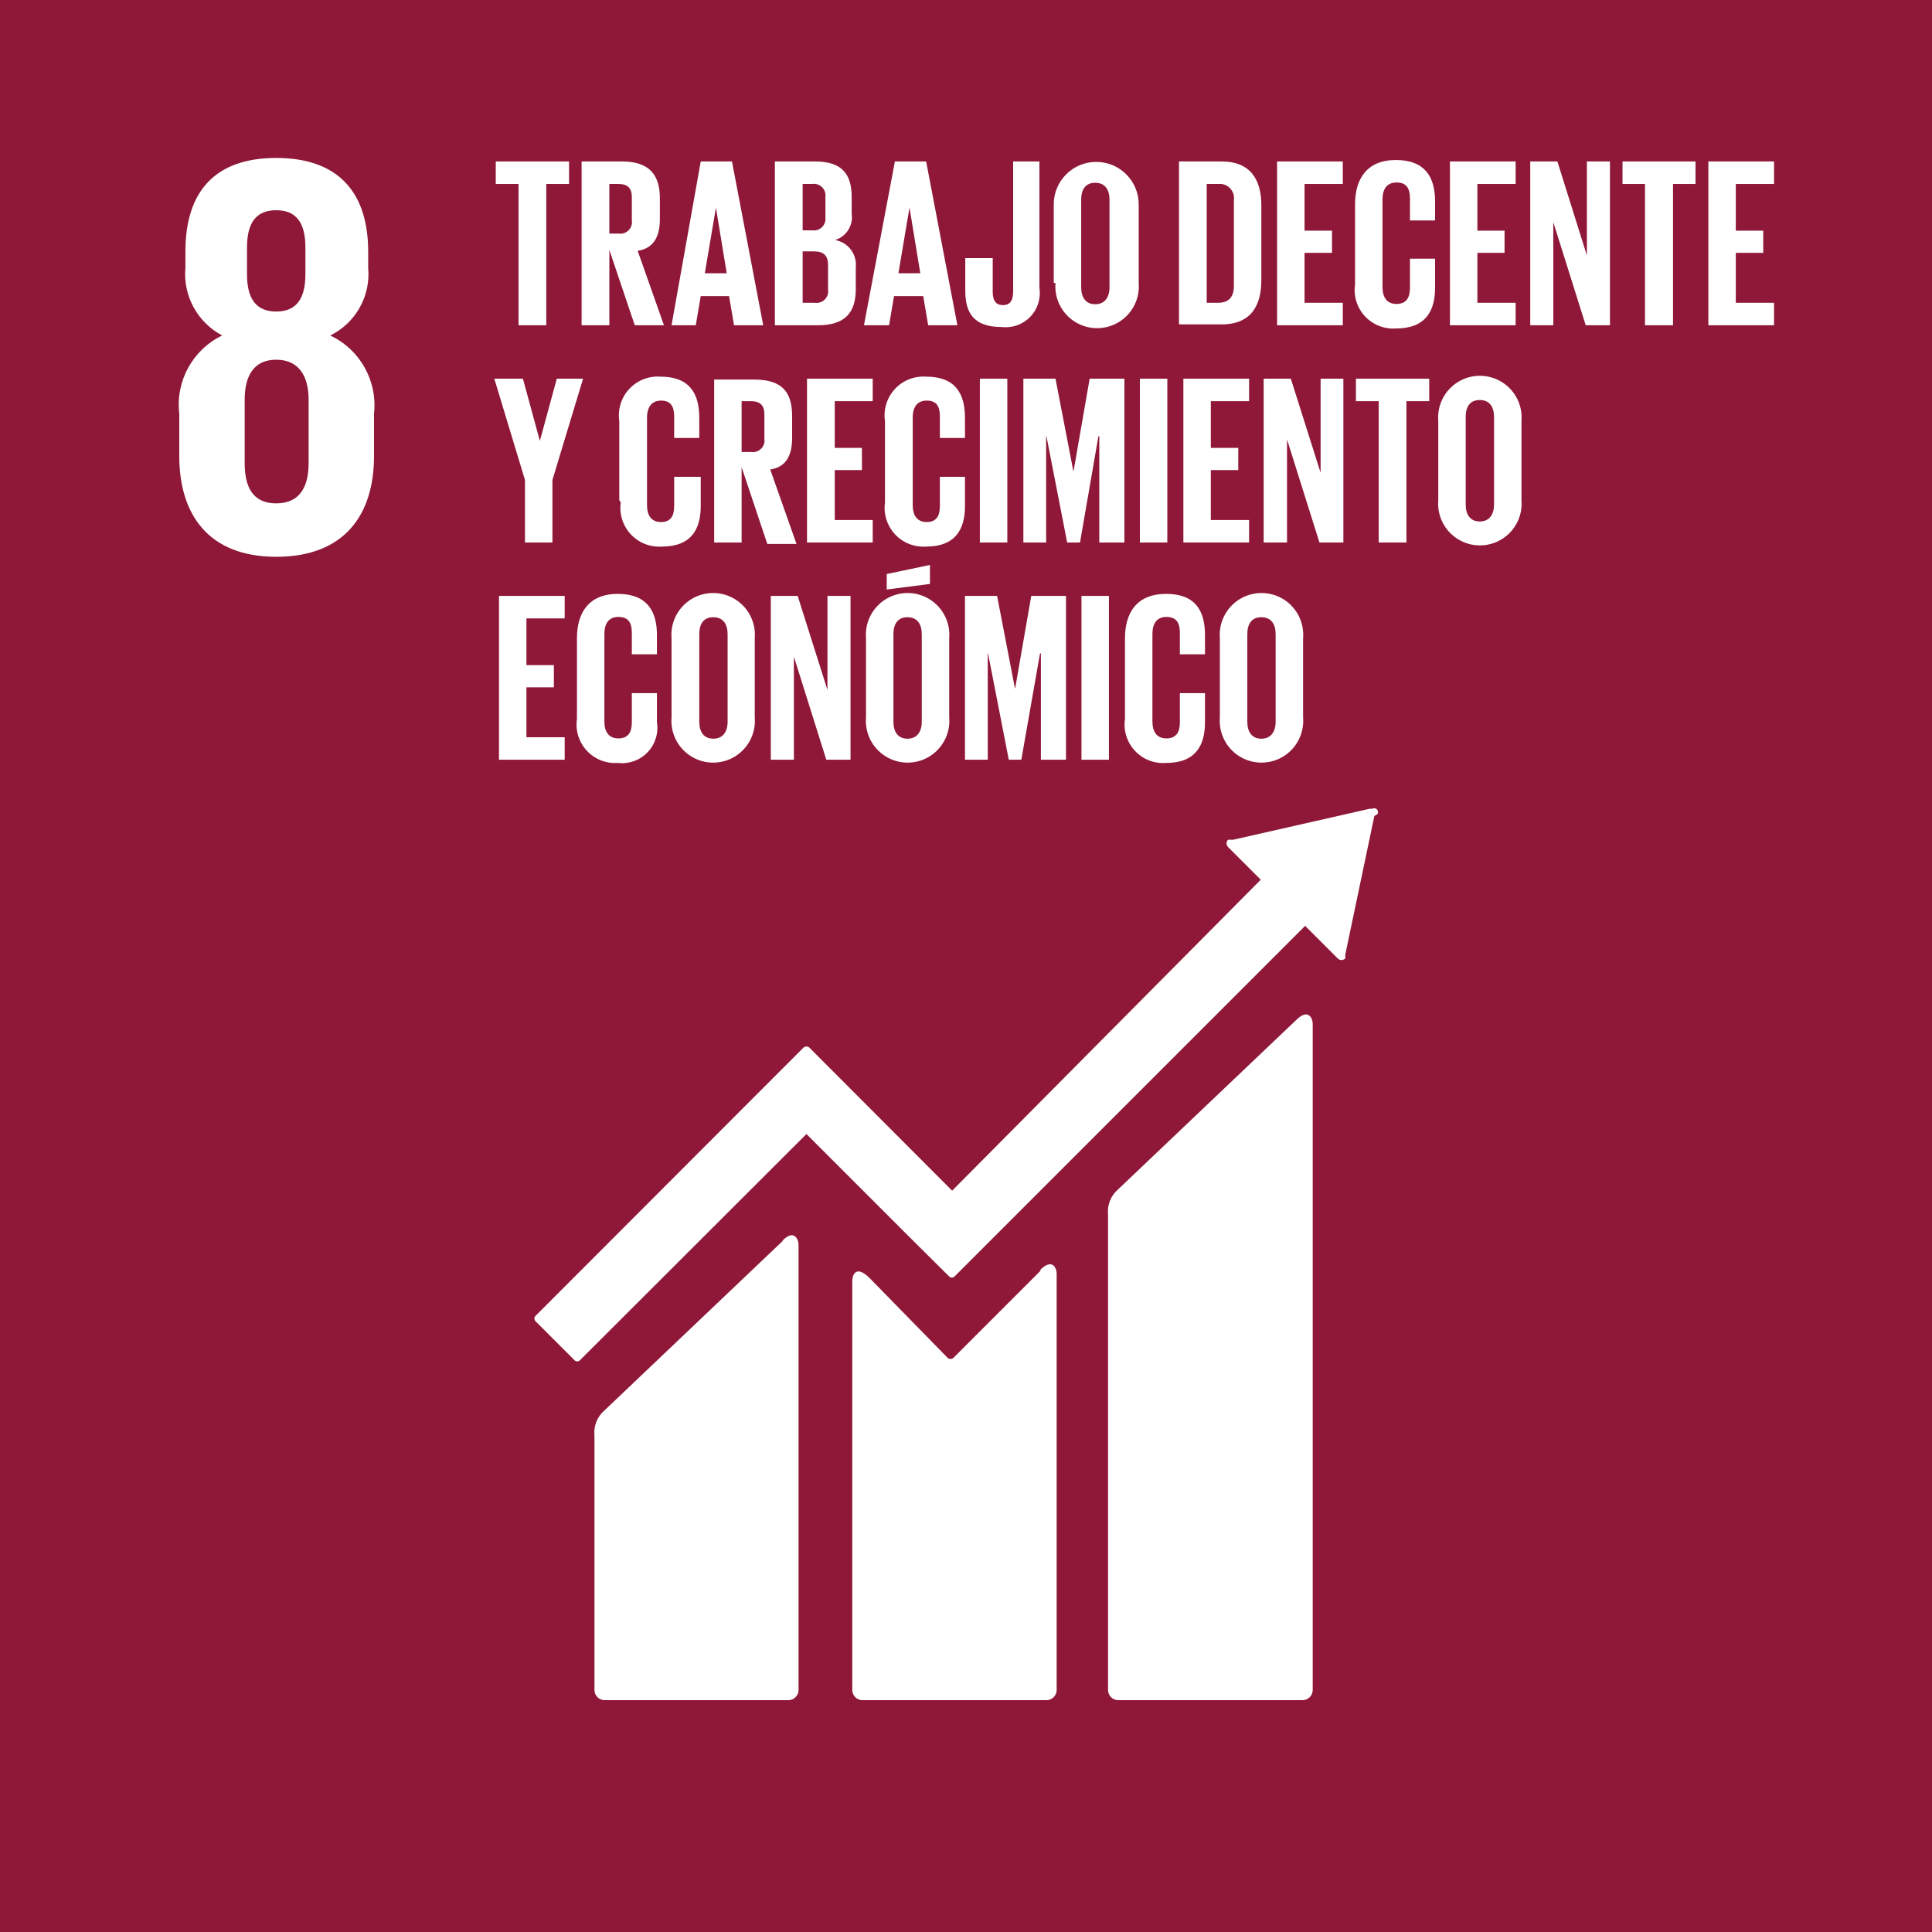
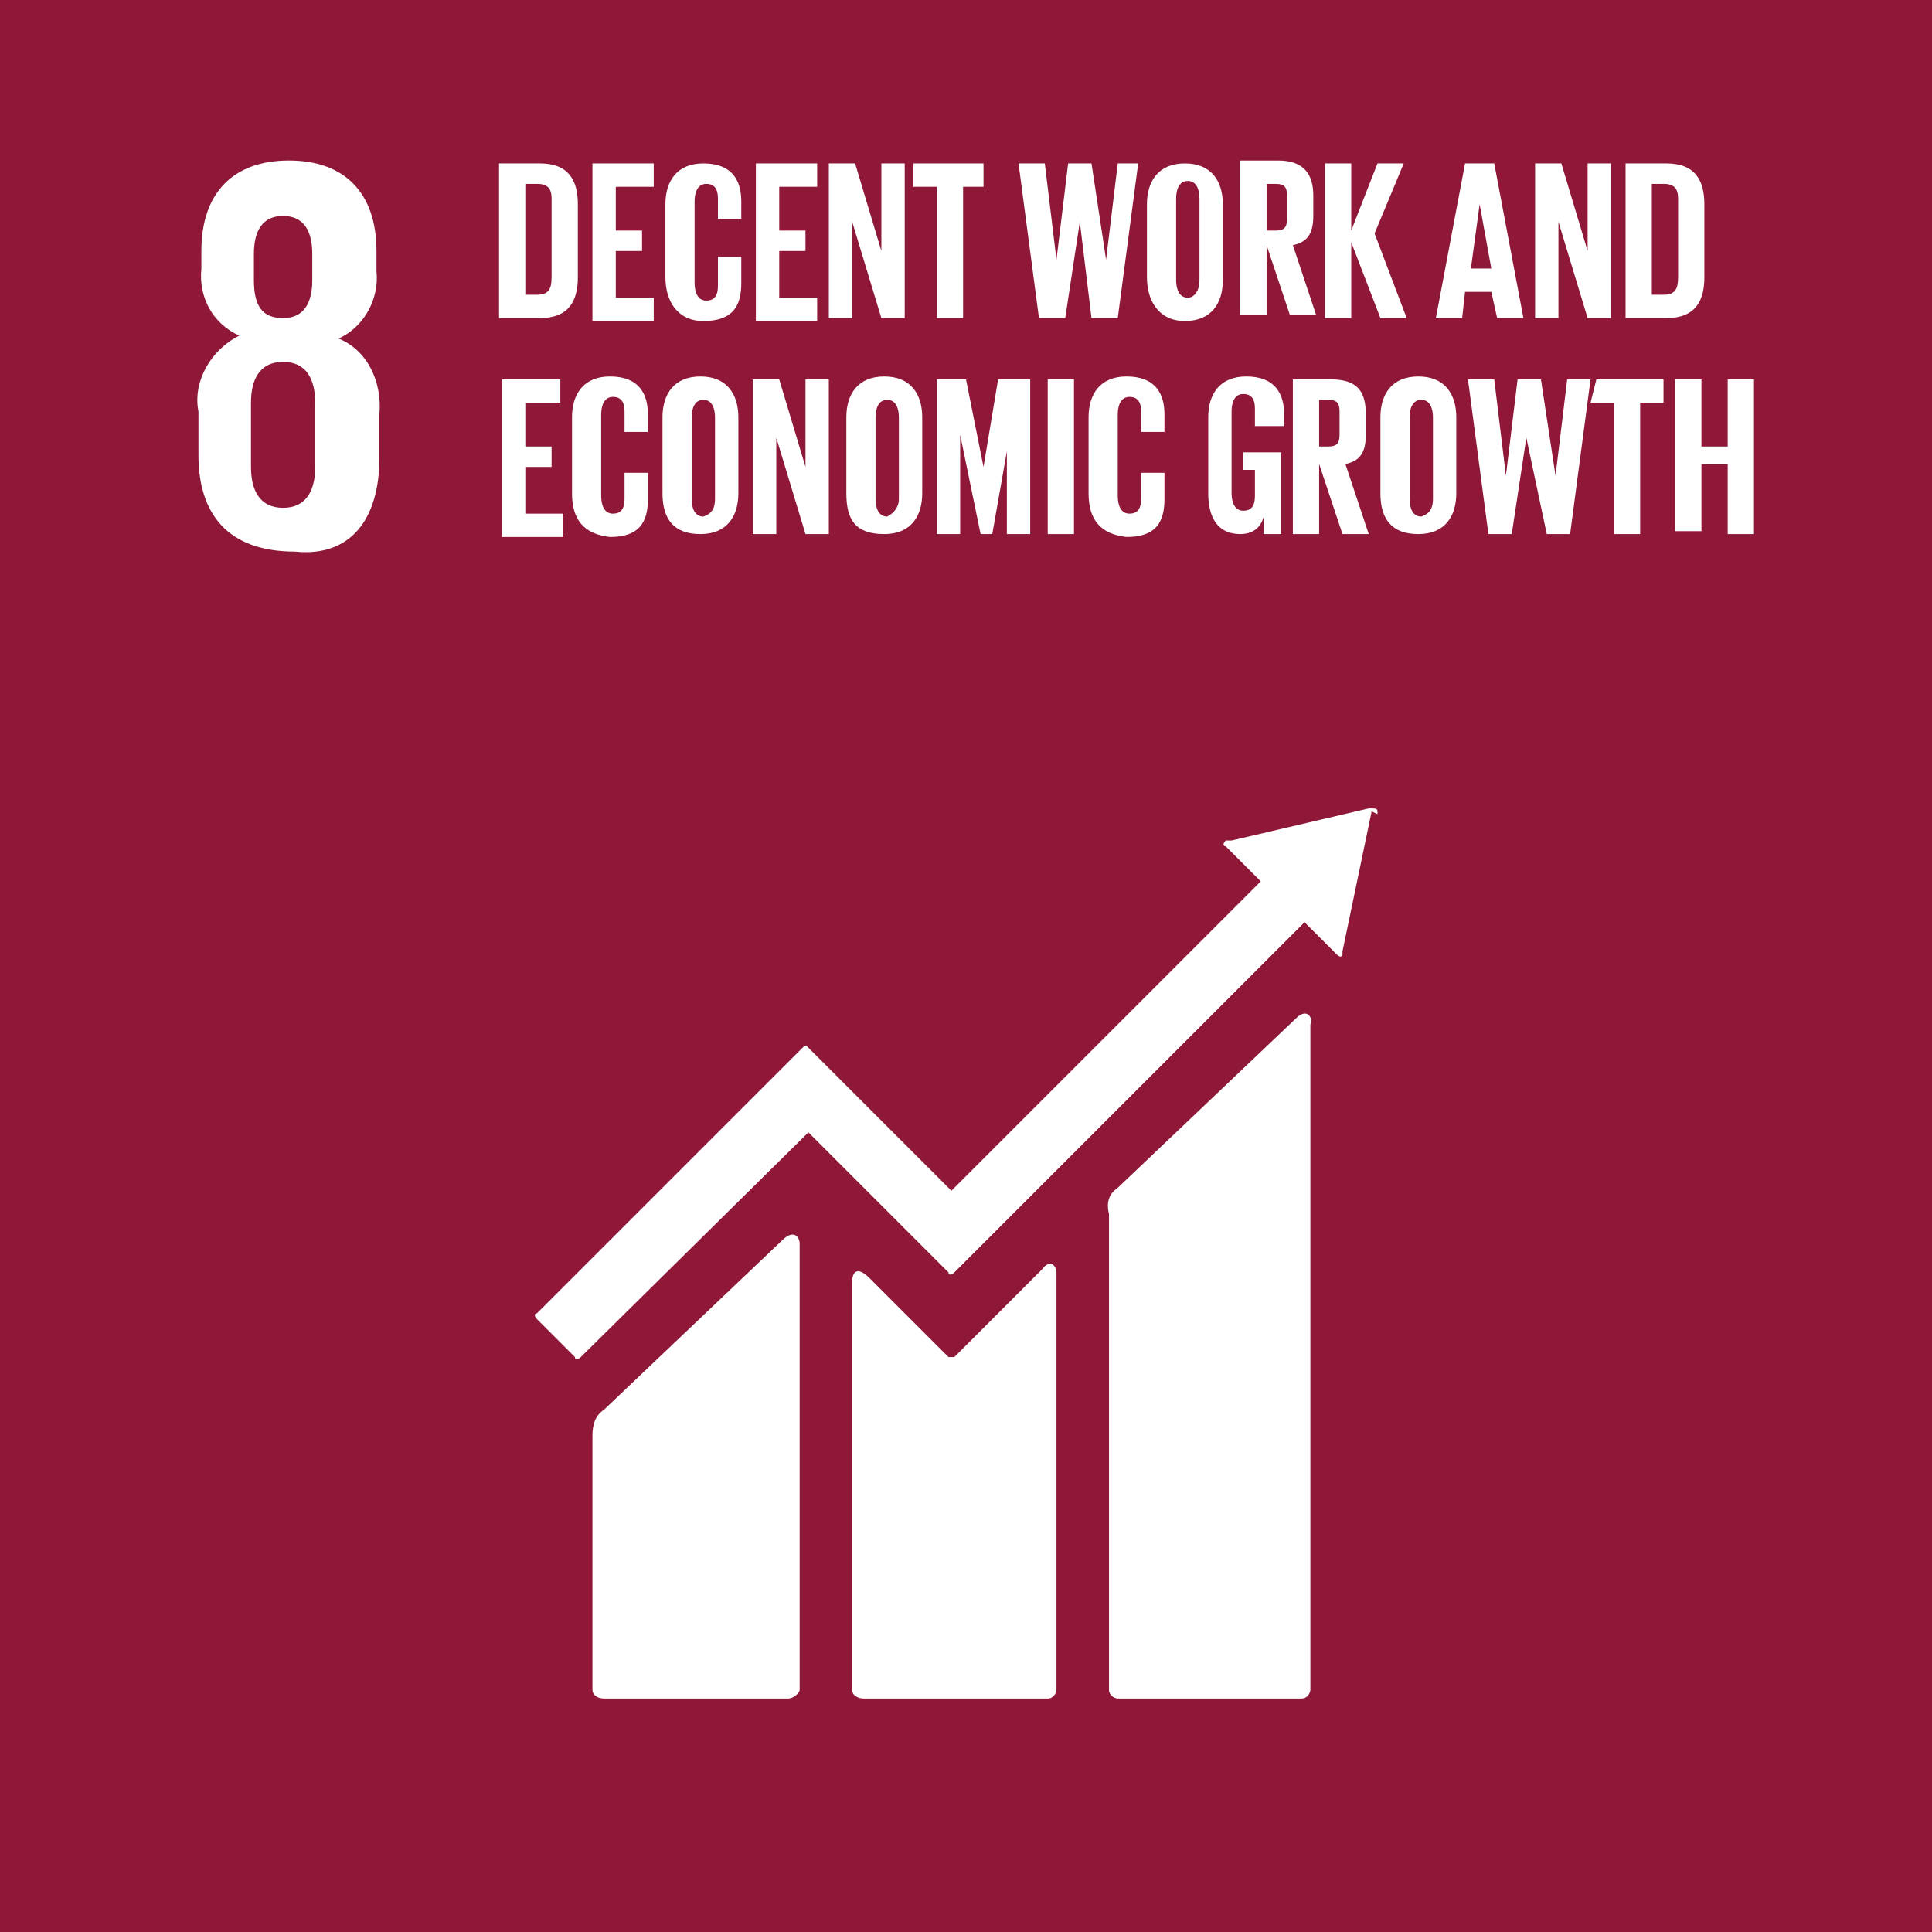
- <svg xmlns="http://www.w3.org/2000/svg" viewBox="0 0 66.17 66.17">
-   <defs>
-     <style>.cls-1{fill:#8f1838;}.cls-2{fill:#fff;}</style>
-   </defs>
-   <g id="Layer_2" data-name="Layer 2">
-     <g id="Layer_1-2" data-name="Layer 1">
-       <rect class="cls-1" width="66.17" height="66.17" />
-       <path class="cls-2" d="M44.41,34.92,38.3,40.73a1,1,0,0,0-.35.87V57.88a.35.35,0,0,0,.35.35h6.31a.35.35,0,0,0,.35-.35V35.07c0-.19-.15-.54-.55-.15" />
-       <path class="cls-2" d="M26.82,42.49,20.71,48.3a1,1,0,0,0-.35.87v8.71a.35.35,0,0,0,.35.35H27a.35.35,0,0,0,.35-.35V42.63c0-.19-.16-.54-.55-.14" />
-       <path class="cls-2" d="M47.18,27.88a.15.15,0,0,0,0-.13A.13.13,0,0,0,47,27.7h-.09l-4.67,1.06h-.09l-.09,0a.18.18,0,0,0,0,.25l.06.06,1.06,1.06L32.61,40.78l-4.89-4.9a.15.15,0,0,0-.2,0l-1.33,1.33h0l-7.84,7.85a.13.13,0,0,0,0,.2l1.32,1.32a.13.13,0,0,0,.2,0l7.75-7.74,3.55,3.55v0l1.33,1.32a.13.13,0,0,0,.2,0l12-12,1.12,1.12a.18.18,0,0,0,.25,0,.16.16,0,0,0,0-.11v0l1-4.77Z" />
-       <path class="cls-2" d="M35.65,43.51l-3,3a.15.15,0,0,1-.19,0l-2.67-2.73c-.49-.49-.6-.09-.6.1v14a.35.35,0,0,0,.35.35h6.31a.35.35,0,0,0,.34-.35V43.62c0-.19-.15-.55-.58-.11" />
-       <path class="cls-2" d="M10.57,15.86c0,.81-.3,1.38-1.11,1.38s-1.08-.57-1.08-1.38V13.69c0-.8.3-1.37,1.08-1.37s1.11.57,1.11,1.37ZM8.46,8.48c0-.81.28-1.28,1-1.28s1,.47,1,1.28v.91c0,.8-.28,1.28-1,1.28s-1-.48-1-1.28Zm4.35,7.14V14.17a2.64,2.64,0,0,0-1.5-2.68,2.34,2.34,0,0,0,1.3-2.32V8.62c0-2.09-1.08-3.21-3.15-3.21S6.35,6.53,6.35,8.62v.55a2.38,2.38,0,0,0,1.26,2.32,2.63,2.63,0,0,0-1.47,2.68v1.45c0,2,1,3.45,3.32,3.45s3.35-1.42,3.35-3.45" />
-       <polygon class="cls-2" points="16.98 5.53 19.49 5.53 19.49 6.3 18.71 6.3 18.71 11.14 17.76 11.14 17.76 6.3 16.98 6.3 16.98 5.53" />
-       <path class="cls-2" d="M20.87,6.3V8h.31a.4.4,0,0,0,.46-.46V6.75c0-.3-.14-.45-.46-.45Zm0,2.26v2.58h-.95V5.53H21.3c.95,0,1.3.47,1.3,1.26v.72c0,.6-.22,1-.76,1.08l.9,2.55h-1Z" />
-       <path class="cls-2" d="M24.14,9.36h.75l-.37-2.25h0ZM23,11.14,24,5.53h1.07l1.07,5.61h-1l-.17-1H24l-.17,1Z" />
-       <path class="cls-2" d="M27.49,8.61v1.76h.41a.4.4,0,0,0,.46-.46V9.07c0-.3-.14-.46-.47-.46Zm0-.72h.33a.4.4,0,0,0,.45-.45V6.75a.4.4,0,0,0-.46-.45h-.32Zm-.95-2.36h1.37c.94,0,1.26.44,1.26,1.23v.57a.81.81,0,0,1-.57.89.86.86,0,0,1,.71.94V9.9c0,.8-.36,1.24-1.3,1.24H26.54Z" />
-       <path class="cls-2" d="M30.77,9.36h.75l-.37-2.25h0Zm-1.18,1.78,1.06-5.61h1.07l1.07,5.61h-1l-.17-1h-1l-.17,1Z" />
-       <path class="cls-2" d="M35.6,5.53V9.86a1.17,1.17,0,0,1-1.3,1.34c-1,0-1.24-.54-1.24-1.25V8.84H34V10c0,.28.1.45.35.45s.35-.17.35-.46V5.53Z" />
-       <path class="cls-2" d="M38,9.84v-3c0-.34-.15-.58-.49-.58s-.48.24-.48.58v3c0,.34.15.58.48.58s.49-.24.49-.58m-1.91-.15V7A1.43,1.43,0,1,1,39,7V9.69a1.43,1.43,0,1,1-2.85,0" />
-       <path class="cls-2" d="M41.72,10.37c.39,0,.54-.23.54-.57V6.86a.49.49,0,0,0-.54-.56h-.39v4.07ZM43.2,7v2.6c0,.86-.35,1.51-1.36,1.51H40.38V5.53h1.46c1,0,1.36.64,1.36,1.5" />
-       <polygon class="cls-2" points="43.74 5.53 45.99 5.53 45.99 6.3 44.68 6.3 44.68 7.9 45.62 7.9 45.62 8.66 44.68 8.66 44.68 10.37 45.99 10.37 45.99 11.14 43.74 11.14 43.74 5.53" />
-       <path class="cls-2" d="M46.41,9.69V7c0-.88.41-1.52,1.4-1.52s1.34.58,1.34,1.41v.66h-.86V6.79c0-.34-.12-.54-.46-.54s-.48.24-.48.58v3c0,.34.14.58.48.58s.46-.22.46-.55v-1h.86v1c0,.8-.33,1.39-1.34,1.39a1.32,1.32,0,0,1-1.4-1.51" />
-       <polygon class="cls-2" points="49.66 5.53 51.91 5.53 51.91 6.3 50.6 6.3 50.6 7.9 51.53 7.9 51.53 8.66 50.6 8.66 50.6 10.37 51.91 10.37 51.91 11.14 49.66 11.14 49.66 5.53" />
-       <polygon class="cls-2" points="53.2 7.61 53.2 11.14 52.41 11.14 52.41 5.53 53.34 5.53 54.35 8.75 54.35 5.53 55.14 5.53 55.14 11.14 54.31 11.14 53.2 7.61" />
-       <polygon class="cls-2" points="55.57 5.53 58.07 5.53 58.07 6.3 57.3 6.3 57.3 11.14 56.34 11.14 56.34 6.3 55.57 6.3 55.57 5.53" />
-       <polygon class="cls-2" points="58.51 5.53 60.76 5.53 60.76 6.3 59.45 6.3 59.45 7.9 60.39 7.9 60.39 8.66 59.45 8.66 59.45 10.37 60.76 10.37 60.76 11.14 58.51 11.14 58.51 5.53" />
-       <polygon class="cls-2" points="18.92 16.44 18.92 18.58 17.98 18.58 17.98 16.44 16.93 12.97 17.91 12.97 18.49 15.1 18.49 15.1 19.07 12.97 19.97 12.97 18.92 16.44" />
-       <path class="cls-2" d="M21.21,17.13V14.42a1.33,1.33,0,0,1,1.41-1.52c1,0,1.33.58,1.33,1.41V15h-.86v-.74c0-.34-.12-.54-.45-.54s-.48.24-.48.58v3c0,.34.14.58.48.58s.45-.22.45-.55v-1H24v1c0,.8-.33,1.39-1.33,1.39a1.33,1.33,0,0,1-1.41-1.51" />
-       <path class="cls-2" d="M25.4,13.74v1.74h.32a.4.4,0,0,0,.46-.46v-.83c0-.3-.14-.45-.46-.45Zm0,2.26v2.58h-.94V13h1.37c1,0,1.3.47,1.3,1.26V15c0,.6-.21,1-.75,1.08l.9,2.55h-1Z" />
-       <polygon class="cls-2" points="27.64 12.97 29.89 12.97 29.89 13.74 28.59 13.74 28.59 15.34 29.52 15.34 29.52 16.1 28.59 16.1 28.59 17.81 29.89 17.81 29.89 18.58 27.64 18.58 27.64 12.97" />
-       <path class="cls-2" d="M30.31,17.13V14.42a1.33,1.33,0,0,1,1.41-1.52c1,0,1.33.58,1.33,1.41V15h-.86v-.74c0-.34-.11-.54-.45-.54s-.48.24-.48.58v3c0,.34.14.58.48.58s.45-.22.45-.55v-1h.86v1c0,.8-.33,1.39-1.33,1.39a1.33,1.33,0,0,1-1.41-1.51" />
-       <rect class="cls-2" x="33.56" y="12.97" width="0.94" height="5.61" />
-       <polygon class="cls-2" points="37.65 14.94 37.62 14.94 36.99 18.58 36.55 18.58 35.84 14.94 35.83 14.94 35.83 18.58 35.05 18.58 35.05 12.97 36.15 12.97 36.76 16.13 36.77 16.13 37.32 12.97 38.51 12.97 38.51 18.58 37.65 18.58 37.65 14.94" />
-       <rect class="cls-2" x="39.04" y="12.97" width="0.94" height="5.61" />
-       <polygon class="cls-2" points="40.53 12.97 42.78 12.97 42.78 13.74 41.47 13.74 41.47 15.34 42.41 15.34 42.41 16.1 41.47 16.1 41.47 17.81 42.78 17.81 42.78 18.58 40.53 18.58 40.53 12.97" />
-       <polygon class="cls-2" points="44.08 15.05 44.08 18.58 43.28 18.58 43.28 12.97 44.21 12.97 45.23 16.19 45.23 12.97 46.01 12.97 46.01 18.58 45.19 18.58 44.08 15.05" />
-       <polygon class="cls-2" points="46.44 12.97 48.95 12.97 48.95 13.74 48.17 13.74 48.17 18.58 47.22 18.58 47.22 13.74 46.44 13.74 46.44 12.97" />
-       <path class="cls-2" d="M51.17,17.28v-3c0-.34-.15-.58-.49-.58s-.48.24-.48.58v3c0,.34.15.58.48.58s.49-.24.49-.58m-1.91-.15V14.42a1.43,1.43,0,1,1,2.85,0v2.71a1.43,1.43,0,1,1-2.85,0" />
-       <polygon class="cls-2" points="17.09 20.41 19.34 20.41 19.34 21.18 18.03 21.18 18.03 22.78 18.97 22.78 18.97 23.54 18.03 23.54 18.03 25.25 19.34 25.25 19.34 26.02 17.09 26.02 17.09 20.41" />
-       <path class="cls-2" d="M19.76,24.57V21.86c0-.88.41-1.52,1.4-1.52s1.34.58,1.34,1.41v.66h-.86v-.74c0-.34-.12-.54-.46-.54s-.48.24-.48.58v3c0,.34.14.58.48.58s.46-.22.46-.55v-1h.86v1a1.21,1.21,0,0,1-1.34,1.39,1.32,1.32,0,0,1-1.4-1.51" />
-       <path class="cls-2" d="M24.92,24.72v-3c0-.34-.15-.58-.49-.58s-.48.24-.48.58v3c0,.34.15.58.48.58s.49-.24.49-.58M23,24.57V21.86a1.43,1.43,0,1,1,2.85,0v2.71a1.43,1.43,0,1,1-2.85,0" />
-       <polygon class="cls-2" points="27.19 22.49 27.19 26.02 26.4 26.02 26.4 20.41 27.32 20.41 28.34 23.63 28.34 20.41 29.13 20.41 29.13 26.02 28.3 26.02 27.19 22.49" />
-       <path class="cls-2" d="M31.57,24.72v-3c0-.34-.15-.58-.49-.58s-.48.24-.48.58v3c0,.34.15.58.48.58s.49-.24.49-.58M31.85,20l-1.48.19v-.53l1.48-.31Zm-2.19,4.56V21.86a1.43,1.43,0,1,1,2.85,0v2.71a1.43,1.43,0,1,1-2.85,0" />
-       <polygon class="cls-2" points="35.65 22.38 35.62 22.38 34.98 26.02 34.55 26.02 33.84 22.38 33.83 22.38 33.83 26.02 33.05 26.02 33.05 20.41 34.15 20.41 34.76 23.57 34.77 23.57 35.32 20.41 36.51 20.41 36.51 26.02 35.65 26.02 35.65 22.38" />
-       <rect class="cls-2" x="37.04" y="20.41" width="0.94" height="5.61" />
-       <path class="cls-2" d="M38.53,24.57V21.86c0-.88.41-1.52,1.41-1.52s1.33.58,1.33,1.41v.66h-.86v-.74c0-.34-.12-.54-.46-.54s-.48.24-.48.58v3c0,.34.14.58.48.58s.46-.22.46-.55v-1h.86v1c0,.8-.33,1.39-1.33,1.39a1.32,1.32,0,0,1-1.41-1.51" />
-       <path class="cls-2" d="M43.69,24.72v-3c0-.34-.15-.58-.49-.58s-.48.24-.48.58v3c0,.34.15.58.48.58s.49-.24.49-.58m-1.91-.15V21.86a1.43,1.43,0,1,1,2.85,0v2.71a1.43,1.43,0,1,1-2.85,0" />
+ <svg xmlns="http://www.w3.org/2000/svg" version="1.1" id="Capa_1" x="0px" y="0px" viewBox="0 0 66.2 66.2" style="enable-background:new 0 0 66.2 66.2;" xml:space="preserve">
+   <style type="text/css">
+ 	.st0{fill:#8F1838;}
+ 	.st1{fill:#FFFFFF;}
+ </style>
+   <rect class="st0" width="66.2" height="66.2" />
+   <path class="st1" d="M44.4,34.9l-6.1,5.8c-0.3,0.2-0.4,0.5-0.3,0.9v16.3c0,0.2,0.2,0.3,0.3,0.3h6.3c0.2,0,0.3-0.2,0.3-0.3V35.1  C45,34.9,44.8,34.5,44.4,34.9" />
+   <path class="st1" d="M26.8,42.5l-6.1,5.8c-0.3,0.2-0.4,0.5-0.4,0.9v8.7c0,0.2,0.2,0.3,0.4,0.3H27c0.2,0,0.4-0.2,0.4-0.3V42.6  C27.4,42.4,27.2,42.1,26.8,42.5" />
+   <path class="st1" d="M47.2,27.9c0,0,0-0.1,0-0.1c0-0.1-0.1-0.1-0.2-0.1c0,0,0,0,0,0h-0.1l-4.7,1.1h-0.1h-0.1c-0.1,0.1-0.1,0.2,0,0.2  l0.1,0.1l1.1,1.1L32.6,40.8l-4.9-4.9c-0.1-0.1-0.1-0.1-0.2,0l-1.3,1.3l0,0l-7.8,7.8c-0.1,0-0.1,0.1,0,0.2c0,0,0,0,0,0l1.3,1.3  c0,0.1,0.1,0.1,0.2,0c0,0,0,0,0,0l7.8-7.7l3.5,3.5l0,0l1.3,1.3c0,0.1,0.1,0.1,0.2,0c0,0,0,0,0,0l12-12l1.1,1.1  c0.1,0.1,0.2,0.1,0.2,0c0,0,0-0.1,0-0.1l0,0l1-4.8L47.2,27.9z" />
+   <path class="st1" d="M35.7,43.5l-3,3c-0.1,0-0.1,0-0.2,0l-2.7-2.7c-0.5-0.5-0.6-0.1-0.6,0.1v14c0,0.2,0.2,0.3,0.4,0.3h6.3  c0.2,0,0.3-0.2,0.3-0.3V43.6C36.2,43.4,36,43.1,35.7,43.5" />
+   <g>
+     <path id="Path_219_1_" class="st1" d="M10.8,16c0,0.8-0.3,1.4-1.1,1.4c-0.8,0-1.1-0.6-1.1-1.4v-2.2c0-0.8,0.3-1.4,1.1-1.4   c0.8,0,1.1,0.6,1.1,1.4V16z M8.7,8.7c0-0.8,0.3-1.3,1-1.3c0.7,0,1,0.5,1,1.3v0.9c0,0.8-0.3,1.3-1,1.3c-0.7,0-1-0.4-1-1.3V8.7z    M13,15.7v-1.5c0.1-1.1-0.4-2.2-1.4-2.6c0.9-0.4,1.4-1.4,1.3-2.3V8.6c0-2-1.1-3.1-3-3.1s-3,1.1-3,3.1v0.6c-0.1,1,0.4,1.9,1.3,2.3   c-1,0.5-1.6,1.6-1.4,2.6v1.5c0,2,1,3.3,3.3,3.3C12,19.1,13,17.8,13,15.7" />
+     <g>
+       <path class="st1" d="M19.8,7v2.5c0,0.8-0.3,1.4-1.3,1.4h-1.4V5.6h1.4C19.5,5.6,19.8,6.2,19.8,7z M18.4,10.1c0.4,0,0.5-0.2,0.5-0.6    V6.8c0-0.3-0.1-0.5-0.5-0.5H18v3.8L18.4,10.1L18.4,10.1z" />
+       <path class="st1" d="M20.3,5.6h2.1v0.8h-1.3v1.5H22v0.7h-0.9v1.6h1.3v0.8h-2.1V5.6z" />
+       <path class="st1" d="M22.8,9.5V7c0-0.8,0.4-1.4,1.3-1.4c1,0,1.3,0.6,1.3,1.3v0.6h-0.8V6.8c0-0.3-0.1-0.5-0.4-0.5s-0.4,0.3-0.4,0.6    v2.8c0,0.3,0.1,0.6,0.4,0.6s0.4-0.2,0.4-0.5V8.8h0.8v0.9c0,0.8-0.3,1.3-1.3,1.3C23.2,11,22.8,10.3,22.8,9.5z" />
+       <path class="st1" d="M25.9,5.6H28v0.8h-1.3v1.5h0.9v0.7h-0.9v1.6H28v0.8h-2.1V5.6z" />
+       <path class="st1" d="M29.2,7.6v3.3h-0.8V5.6h0.9l0.9,3v-3H31v5.3h-0.8L29.2,7.6z" />
+       <path class="st1" d="M31.4,5.6h2.3v0.8h-0.7v4.5h-0.9V6.4h-0.8V5.6z" />
+       <path class="st1" d="M37,7.6l-0.5,3.3h-0.9l-0.7-5.3h0.9l0.4,3.3l0,0l0.4-3.3h0.8l0.5,3.3l0,0l0.4-3.3H39l-0.7,5.3h-0.9L37,7.6    L37,7.6z" />
+       <path class="st1" d="M39.3,9.5V7c0-0.8,0.4-1.4,1.3-1.4s1.3,0.6,1.3,1.4v2.6c0,0.8-0.4,1.4-1.3,1.4C39.7,11,39.3,10.3,39.3,9.5z     M41.1,9.6V6.8c0-0.3-0.1-0.6-0.4-0.6c-0.3,0-0.4,0.3-0.4,0.6v2.8c0,0.3,0.1,0.6,0.4,0.6C40.9,10.2,41.1,10,41.1,9.6z" />
+       <path class="st1" d="M43.4,8.4v2.4h-0.9V5.5h1.3C44.7,5.5,45,6,45,6.7v0.7c0,0.6-0.2,0.9-0.7,1l0.8,2.4h-0.9L43.4,8.4z M43.4,6.3    v1.6h0.3c0.3,0,0.4-0.1,0.4-0.4V6.7c0-0.3-0.1-0.4-0.4-0.4L43.4,6.3L43.4,6.3z" />
+       <path class="st1" d="M46.3,8.3v2.6h-0.9V5.6h0.9v2.3l0.9-2.3h0.9l-1,2.4l1.1,2.9h-0.9L46.3,8.3z" />
+       <path class="st1" d="M49.2,10.9l1-5.3h1l1,5.3h-0.9l-0.2-0.9h-0.9l-0.1,0.9H49.2z M50.4,9.2h0.7L50.7,7l0,0L50.4,9.2z" />
+       <path class="st1" d="M53.4,7.6v3.3h-0.8V5.6h0.9l0.9,3v-3h0.8v5.3h-0.8L53.4,7.6z" />
+       <path class="st1" d="M58.4,7v2.5c0,0.8-0.3,1.4-1.3,1.4h-1.4V5.6h1.4C58.1,5.6,58.4,6.2,58.4,7z M57,10.1c0.4,0,0.5-0.2,0.5-0.6    V6.8c0-0.3-0.1-0.5-0.5-0.5h-0.4v3.8L57,10.1L57,10.1z" />
+       <path class="st1" d="M17.1,13h2.1v0.8H18v1.5h0.9V16H18v1.6h1.3v0.8h-2.1V13z" />
+       <path class="st1" d="M19.6,16.9v-2.6c0-0.8,0.4-1.4,1.3-1.4c1,0,1.3,0.6,1.3,1.3v0.6h-0.8v-0.7c0-0.3-0.1-0.5-0.4-0.5    c-0.3,0-0.4,0.3-0.4,0.6v2.8c0,0.3,0.1,0.6,0.4,0.6c0.3,0,0.4-0.2,0.4-0.5v-0.9h0.8v0.9c0,0.8-0.3,1.3-1.3,1.3    C20,18.3,19.6,17.8,19.6,16.9z" />
+       <path class="st1" d="M22.7,16.9v-2.6c0-0.8,0.4-1.4,1.3-1.4s1.3,0.6,1.3,1.4v2.6c0,0.8-0.4,1.4-1.3,1.4    C23.1,18.3,22.7,17.8,22.7,16.9z M24.5,17.1v-2.8c0-0.3-0.1-0.6-0.4-0.6s-0.4,0.3-0.4,0.6v2.8c0,0.3,0.1,0.6,0.4,0.6    C24.4,17.6,24.5,17.4,24.5,17.1z" />
+       <path class="st1" d="M26.6,15v3.3h-0.8V13h0.9l0.9,3v-3h0.8v5.3h-0.8L26.6,15z" />
+       <path class="st1" d="M29,16.9v-2.6c0-0.8,0.4-1.4,1.3-1.4s1.3,0.6,1.3,1.4v2.6c0,0.8-0.4,1.4-1.3,1.4C29.3,18.3,29,17.8,29,16.9z     M30.8,17.1v-2.8c0-0.3-0.1-0.6-0.4-0.6c-0.3,0-0.4,0.3-0.4,0.6v2.8c0,0.3,0.1,0.6,0.4,0.6C30.6,17.6,30.8,17.4,30.8,17.1z" />
+       <path class="st1" d="M34.6,14.9L34.6,14.9L34,18.3h-0.4l-0.7-3.4l0,0v3.4h-0.8V13h1l0.6,3l0,0l0.5-3h1.1v5.3h-0.8v-3.4H34.6z" />
+       <path class="st1" d="M35.9,13h0.9v5.3h-0.9V13z" />
+       <path class="st1" d="M37.3,16.9v-2.6c0-0.8,0.4-1.4,1.3-1.4c1,0,1.3,0.6,1.3,1.3v0.6h-0.8v-0.7c0-0.3-0.1-0.5-0.4-0.5    c-0.3,0-0.4,0.3-0.4,0.6v2.8c0,0.3,0.1,0.6,0.4,0.6c0.3,0,0.4-0.2,0.4-0.5v-0.9h0.8v0.9c0,0.8-0.3,1.3-1.3,1.3    C37.7,18.3,37.3,17.8,37.3,16.9z" />
+       <path class="st1" d="M42.6,15.5h1.3v2.8h-0.6v-0.6c-0.1,0.4-0.4,0.6-0.8,0.6c-0.8,0-1.1-0.6-1.1-1.4v-2.6c0-0.8,0.4-1.4,1.3-1.4    c1,0,1.3,0.6,1.3,1.3v0.4H43V14c0-0.3-0.1-0.5-0.4-0.5c-0.3,0-0.4,0.3-0.4,0.6v2.8c0,0.3,0.1,0.6,0.4,0.6c0.3,0,0.4-0.2,0.4-0.5    v-0.9h-0.4L42.6,15.5L42.6,15.5z" />
+       <path class="st1" d="M45.2,15.9v2.4h-0.9V13h1.3c0.9,0,1.2,0.4,1.2,1.2v0.7c0,0.6-0.2,0.9-0.7,1l0.8,2.4H46L45.2,15.9z M45.2,13.7    v1.6h0.3c0.3,0,0.4-0.1,0.4-0.4v-0.8c0-0.3-0.1-0.4-0.4-0.4L45.2,13.7L45.2,13.7z" />
+       <path class="st1" d="M47.3,16.9v-2.6c0-0.8,0.4-1.4,1.3-1.4s1.3,0.6,1.3,1.4v2.6c0,0.8-0.4,1.4-1.3,1.4    C47.7,18.3,47.3,17.8,47.3,16.9z M49.1,17.1v-2.8c0-0.3-0.1-0.6-0.4-0.6c-0.3,0-0.4,0.3-0.4,0.6v2.8c0,0.3,0.1,0.6,0.4,0.6    C49,17.6,49.1,17.4,49.1,17.1z" />
+       <path class="st1" d="M52.3,15l-0.5,3.3H51L50.3,13h0.9l0.4,3.3l0,0l0.4-3.3h0.8l0.5,3.3l0,0l0.4-3.3h0.8l-0.7,5.3H53L52.3,15    L52.3,15z" />
+       <path class="st1" d="M54.7,13H57v0.8h-0.8v4.5h-0.9v-4.5h-0.8L54.7,13L54.7,13z" />
+       <path class="st1" d="M59.2,15.9h-0.9v2.3h-0.9V13h0.9v2.3h0.9V13h0.9v5.3h-0.9V15.9z" />
    </g>
  </g>
</svg>
